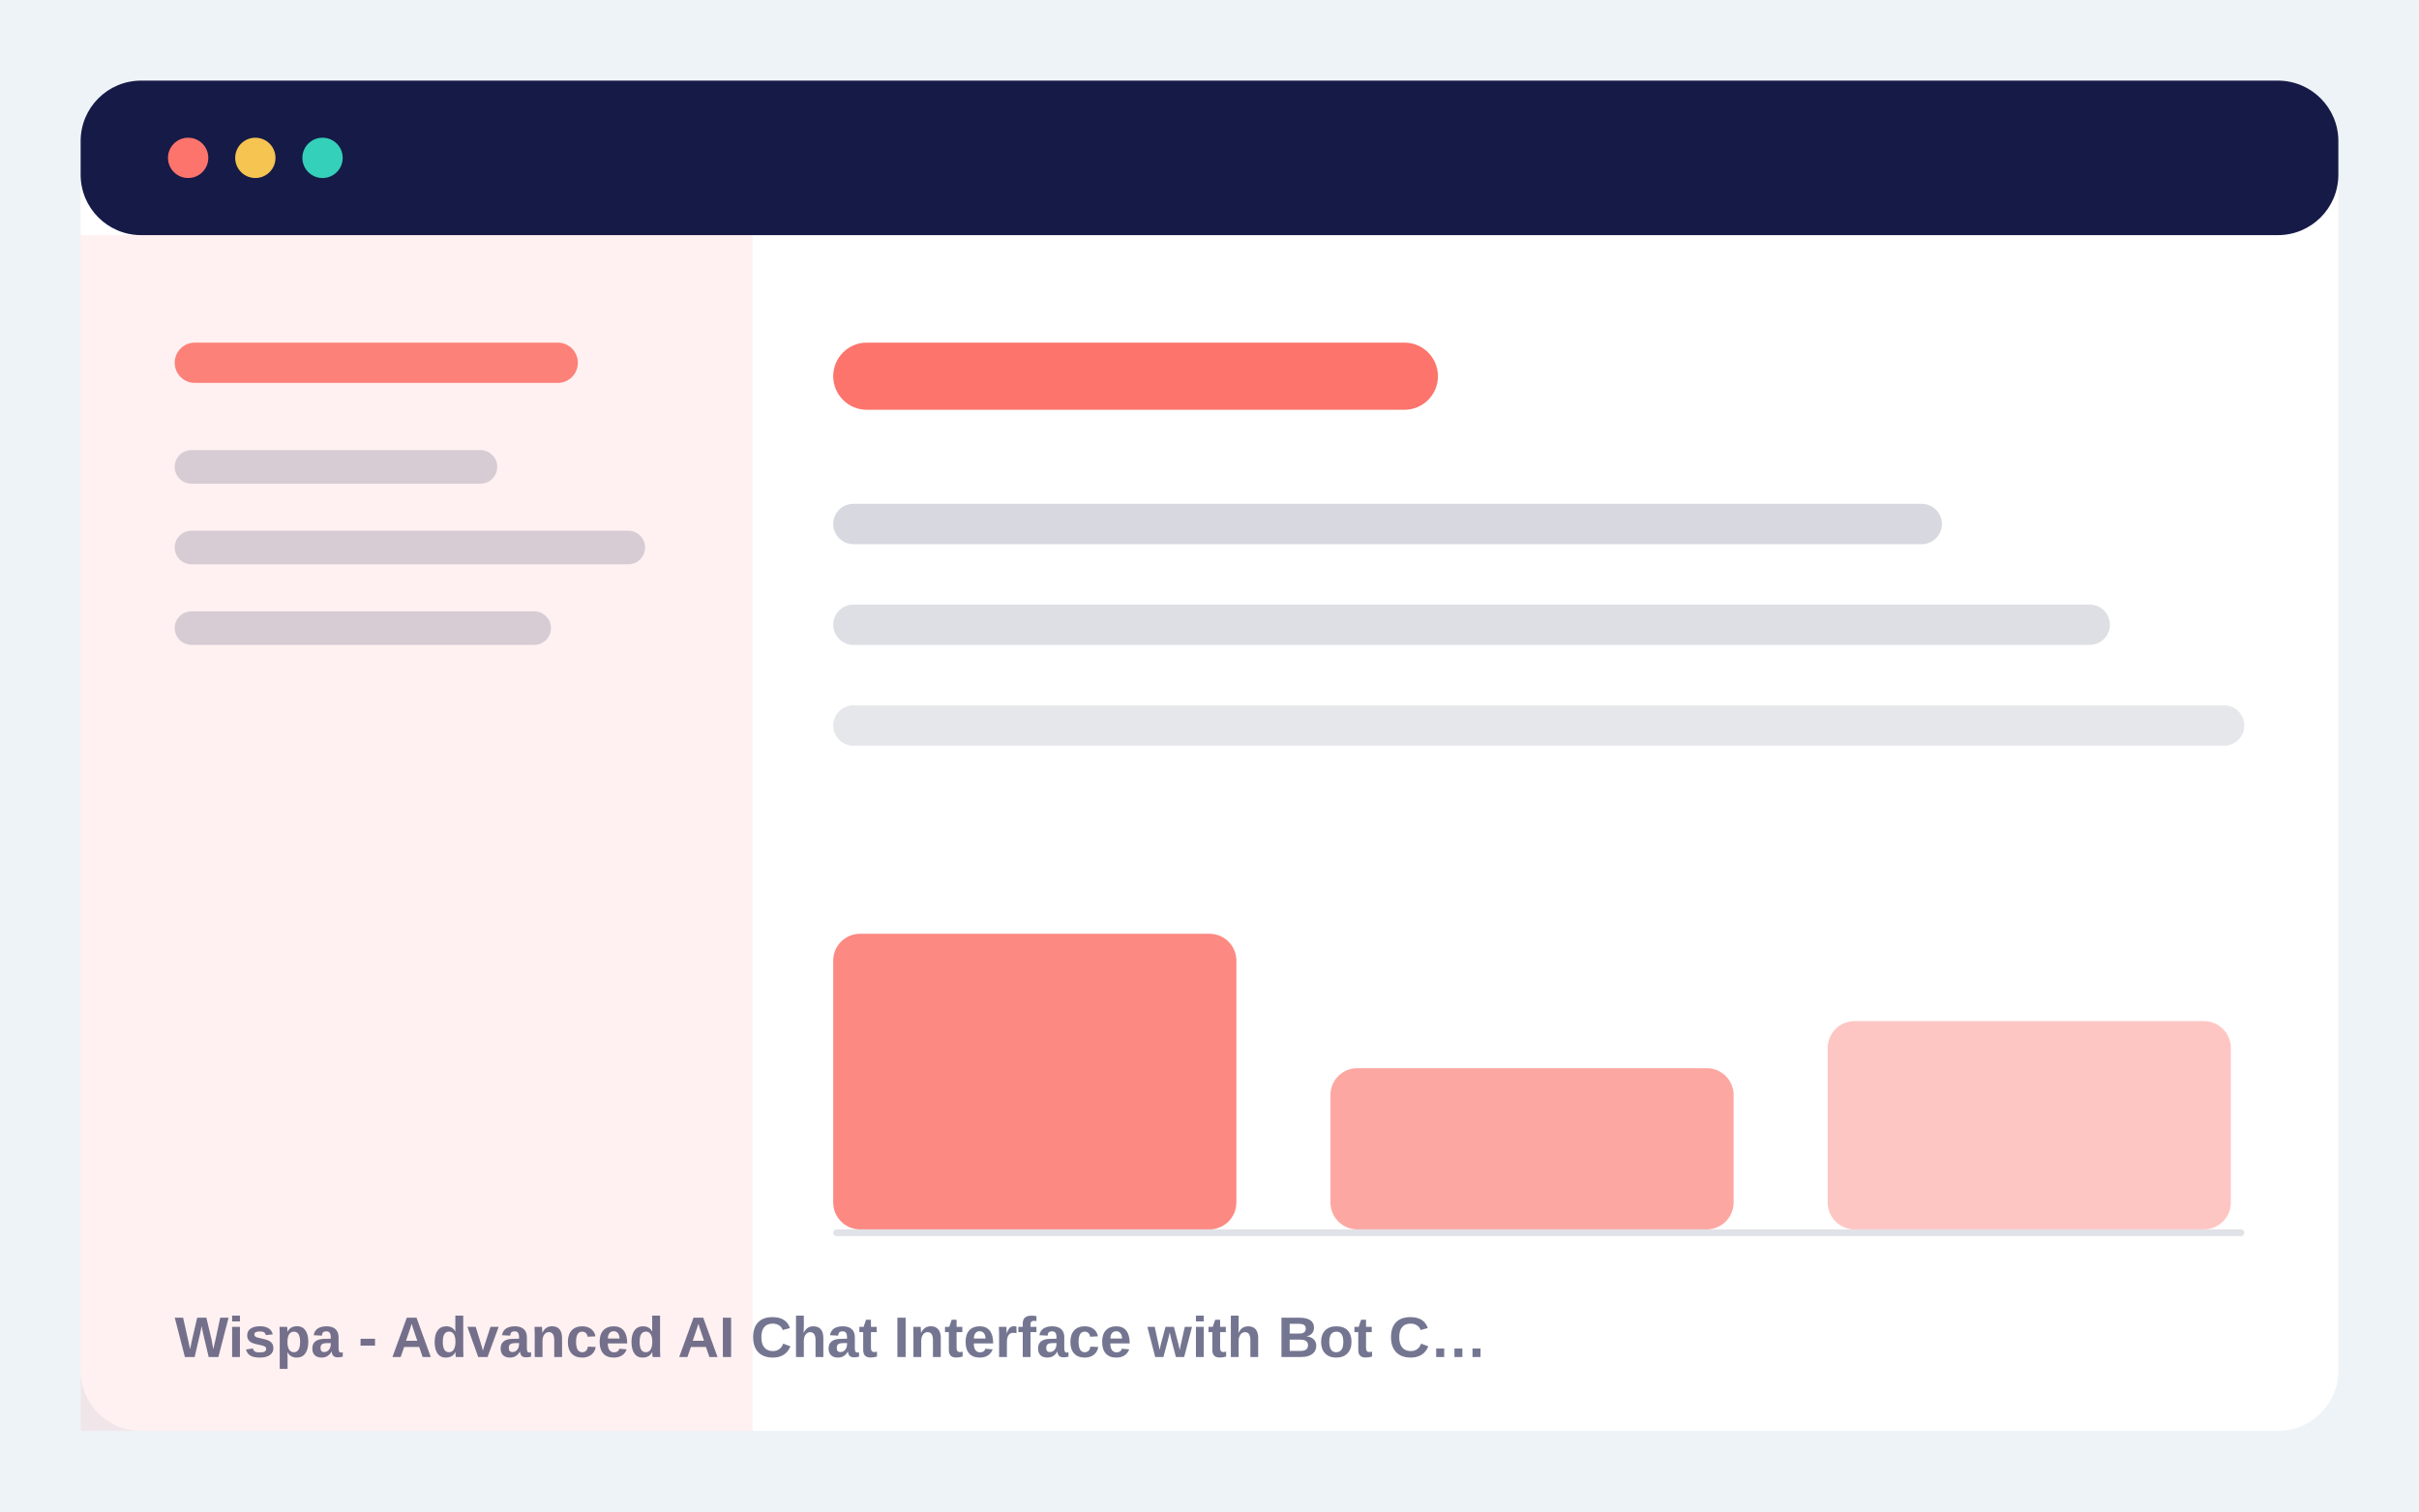
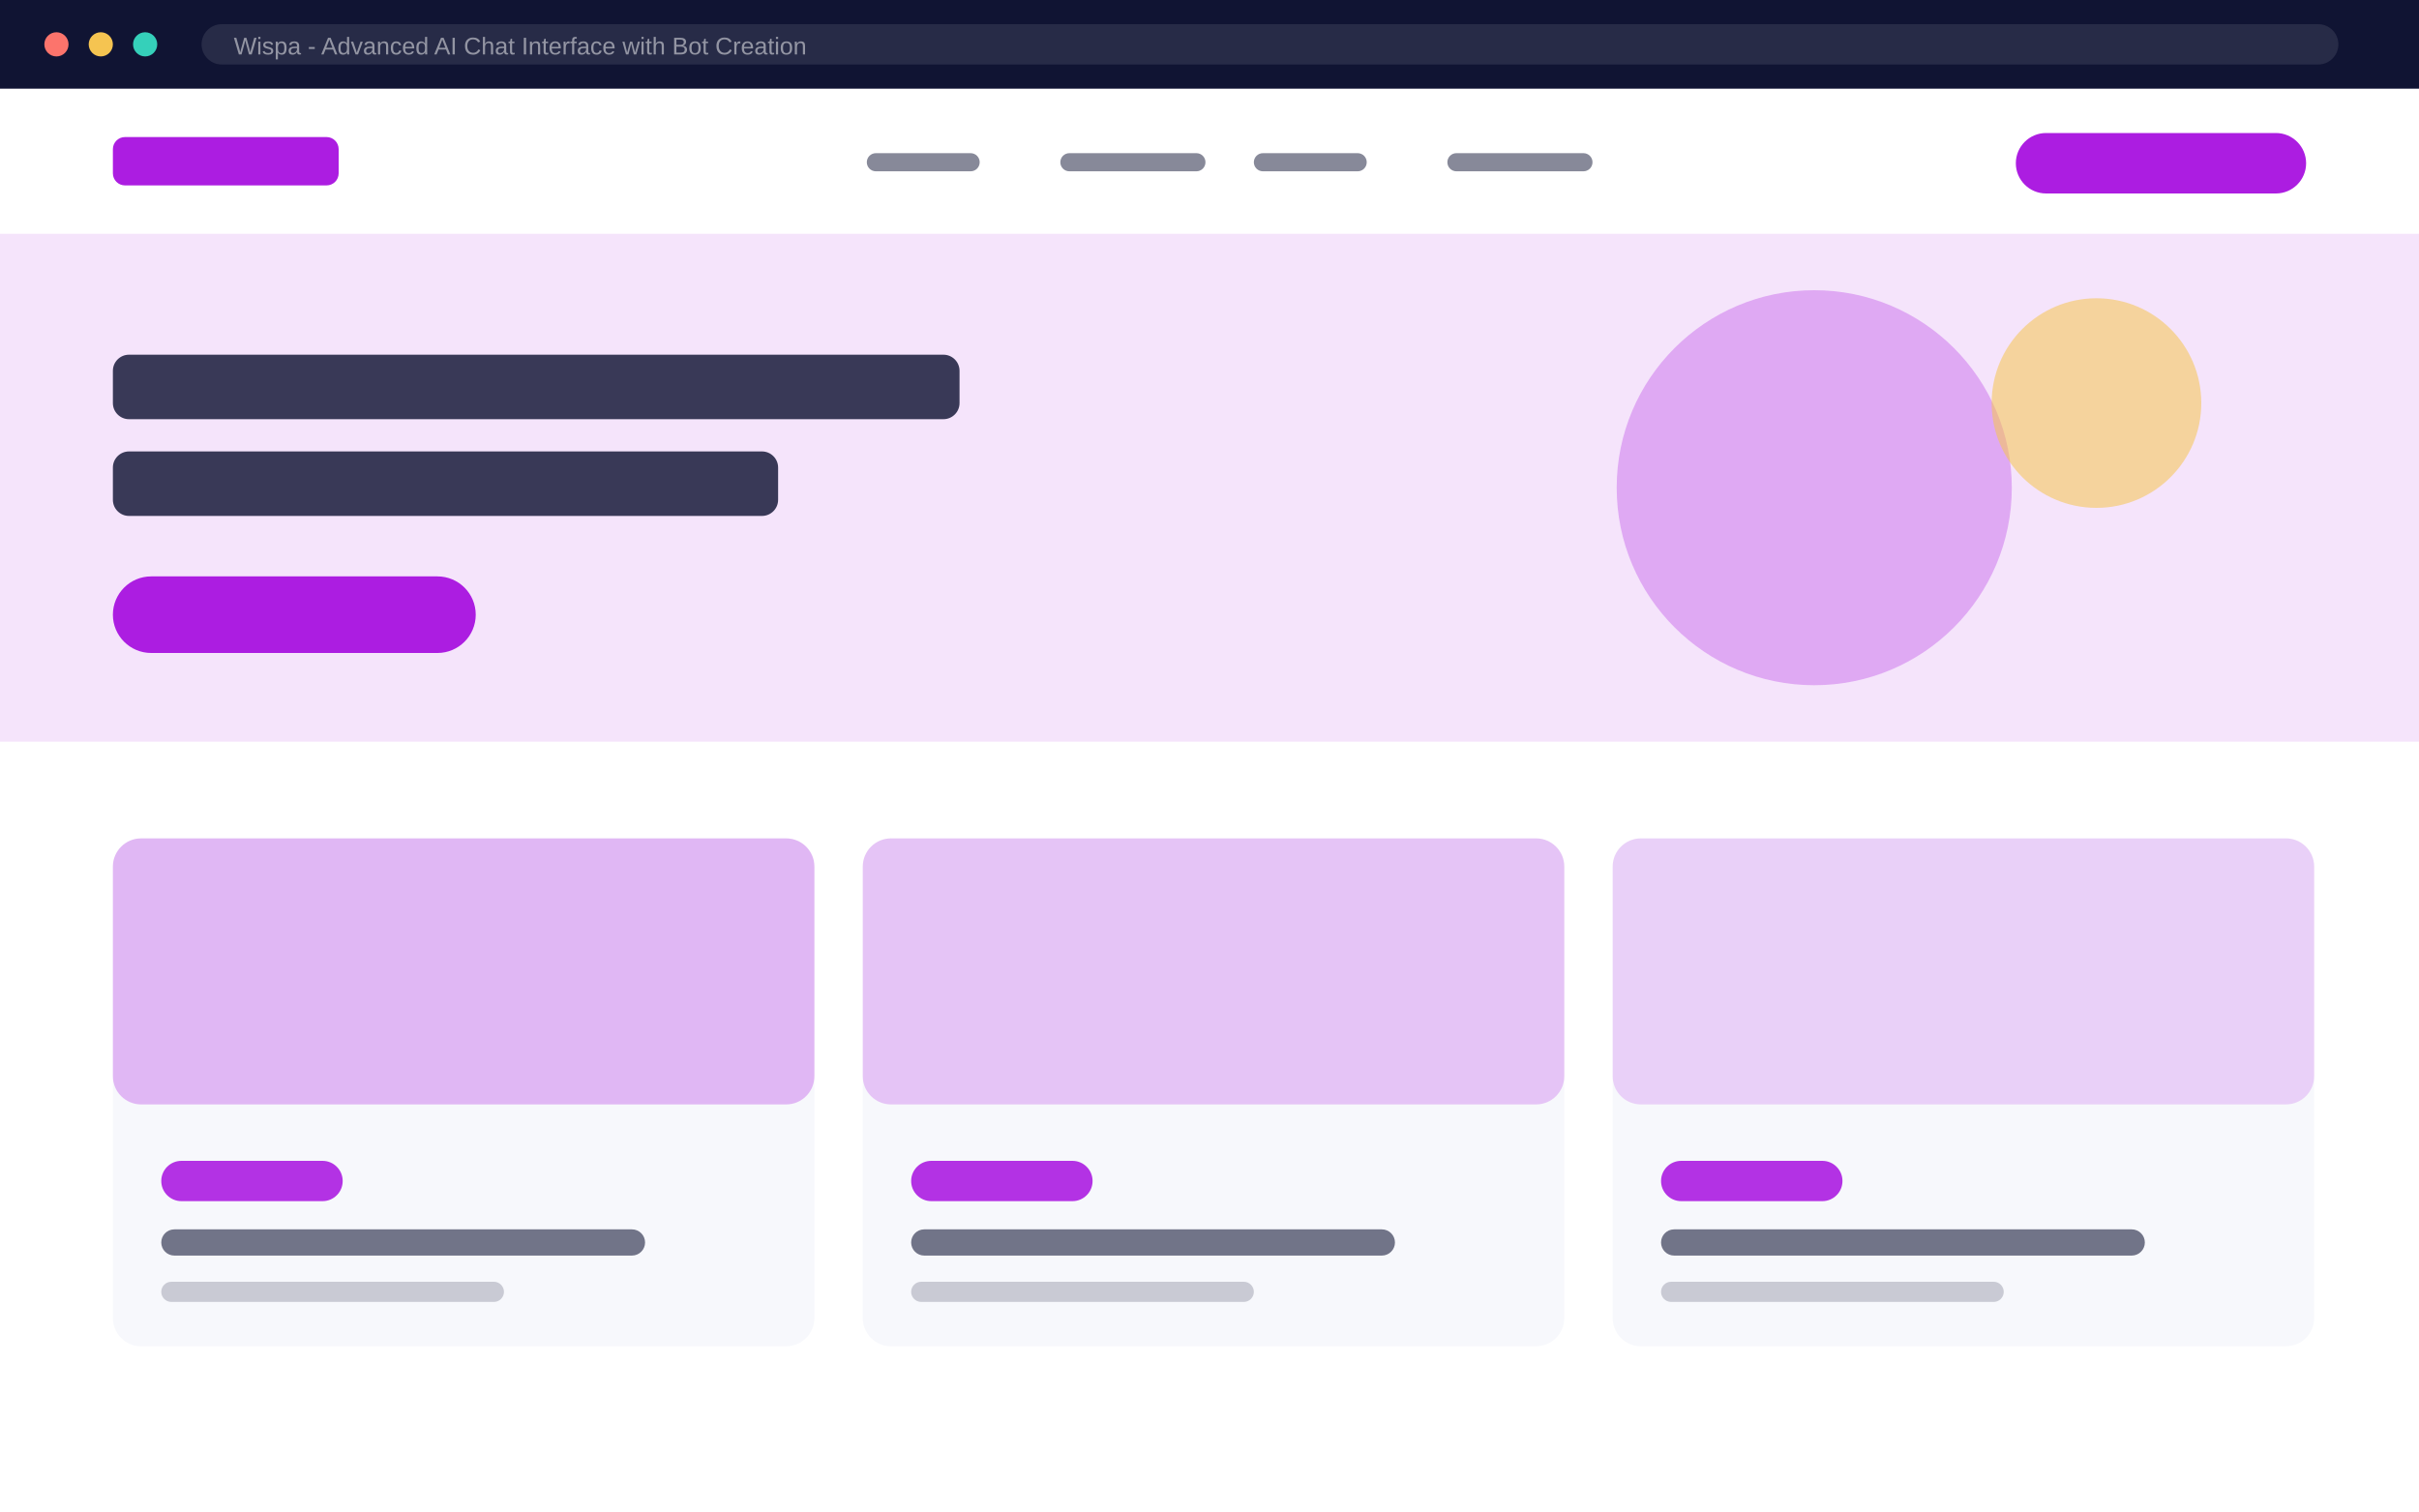
- <svg xmlns="http://www.w3.org/2000/svg" viewBox="0 0 720 450" width="720" height="450" role="img" aria-label="Wispa - Advanced AI Chat Interface with Bot C…">
-   <rect width="720" height="450" fill="#eef3f7" />
-   <rect x="24" y="24" width="672" height="402" rx="18" fill="#ffffff" />
-   <rect x="24" y="24" width="672" height="46" rx="18" fill="#020637" opacity="0.92" />
-   <circle cx="56" cy="47" r="6" fill="#fc746c" />
-   <circle cx="76" cy="47" r="6" fill="#f5c451" />
-   <circle cx="96" cy="47" r="6" fill="#35d0ba" />
-   <rect x="24" y="70" width="200" height="356" fill="#fc746c" opacity="0.1" />
-   <rect x="52" y="102" width="120" height="12" rx="6" fill="#fc746c" opacity="0.9" />
-   <rect x="52" y="134" width="96" height="10" rx="5" fill="#020637" opacity="0.16" />
-   <rect x="52" y="158" width="140" height="10" rx="5" fill="#020637" opacity="0.16" />
-   <rect x="52" y="182" width="112" height="10" rx="5" fill="#020637" opacity="0.16" />
-   <rect x="248" y="102" width="180" height="20" rx="10" fill="#fc746c" />
-   <rect x="248" y="150" width="330" height="12" rx="6" fill="#020637" opacity="0.16" />
-   <rect x="248" y="180" width="380" height="12" rx="6" fill="#020637" opacity="0.13" />
-   <rect x="248" y="210" width="420" height="12" rx="6" fill="#020637" opacity="0.1" />
-   <rect x="248" y="278" width="120" height="88" rx="8" fill="#fc746c" opacity="0.85" />
-   <rect x="396" y="318" width="120" height="48" rx="8" fill="#fc746c" opacity="0.63" />
-   <rect x="544" y="304" width="120" height="62" rx="8" fill="#fc746c" opacity="0.41" />
-   <rect x="248" y="366" width="420" height="2" rx="1" fill="#020637" opacity="0.12" />
-   <text x="52" y="404" font-family="Manrope, Arial, sans-serif" font-size="17" font-weight="700" fill="#020637" opacity="0.55">Wispa - Advanced AI Chat Interface with Bot C…</text>
+ <svg xmlns="http://www.w3.org/2000/svg" viewBox="0 0 1200 750" width="1200" height="750" role="img" aria-label="Wispa - Advanced AI Chat Interface with Bot Creation">
+   <rect width="1200" height="750" fill="#ffffff" />
+   <rect x="0" y="44" width="1200" height="750" fill="#ffffff" />
+   <rect x="0" y="44" width="1200" height="72" fill="#ffffff" />
+   <rect x="56" y="68" width="112" height="24" rx="6" fill="#ac1de1" />
+   <rect x="430" y="76" width="56" height="9" rx="4.5" fill="#101433" opacity="0.5" />
+   <rect x="526" y="76" width="72" height="9" rx="4.5" fill="#101433" opacity="0.5" />
+   <rect x="622" y="76" width="56" height="9" rx="4.5" fill="#101433" opacity="0.5" />
+   <rect x="718" y="76" width="72" height="9" rx="4.5" fill="#101433" opacity="0.5" />
+   <rect x="1000" y="66" width="144" height="30" rx="15" fill="#ac1de1" />
+   <rect x="0" y="116" width="1200" height="252" fill="#ac1de1" opacity="0.12" />
+   <rect x="56" y="176" width="420" height="32" rx="8" fill="#101433" opacity="0.82" />
+   <rect x="56" y="224" width="330" height="32" rx="8" fill="#101433" opacity="0.82" />
+   <rect x="56" y="286" width="180" height="38" rx="19" fill="#ac1de1" />
+   <circle cx="900" cy="242" r="98" fill="#ac1de1" opacity="0.3" />
+   <circle cx="1040" cy="200" r="52" fill="#f5c451" opacity="0.55" />
+   <rect x="56" y="416" width="348" height="252" rx="14" fill="#f7f8fc" />
+   <rect x="56" y="416" width="348" height="132" rx="14" fill="#ac1de1" opacity="0.3" />
+   <rect x="80" y="576" width="90" height="20" rx="10" fill="#ac1de1" opacity="0.9" />
+   <rect x="80" y="610" width="240" height="13" rx="6.5" fill="#101433" opacity="0.58" />
+   <rect x="80" y="636" width="170" height="10" rx="5" fill="#101433" opacity="0.2" />
+   <rect x="428" y="416" width="348" height="252" rx="14" fill="#f7f8fc" />
+   <rect x="428" y="416" width="348" height="132" rx="14" fill="#ac1de1" opacity="0.24" />
+   <rect x="452" y="576" width="90" height="20" rx="10" fill="#ac1de1" opacity="0.9" />
+   <rect x="452" y="610" width="240" height="13" rx="6.5" fill="#101433" opacity="0.58" />
+   <rect x="452" y="636" width="170" height="10" rx="5" fill="#101433" opacity="0.2" />
+   <rect x="800" y="416" width="348" height="252" rx="14" fill="#f7f8fc" />
+   <rect x="800" y="416" width="348" height="132" rx="14" fill="#ac1de1" opacity="0.18" />
+   <rect x="824" y="576" width="90" height="20" rx="10" fill="#ac1de1" opacity="0.9" />
+   <rect x="824" y="610" width="240" height="13" rx="6.5" fill="#101433" opacity="0.58" />
+   <rect x="824" y="636" width="170" height="10" rx="5" fill="#101433" opacity="0.2" />
+   <g>
+     <rect x="0" y="0" width="1200" height="44" fill="#101433" />
+     <circle cx="28" cy="22" r="6" fill="#fc746c" />
+     <circle cx="50" cy="22" r="6" fill="#f5c451" />
+     <circle cx="72" cy="22" r="6" fill="#35d0ba" />
+     <rect x="100" y="12" width="1060" height="20" rx="10" fill="#ffffff" opacity="0.1" />
+     <text x="116" y="27" font-family="Manrope, Arial, sans-serif" font-size="12" fill="#ffffff" opacity="0.5">Wispa - Advanced AI Chat Interface with Bot Creation</text>
+   </g>
</svg>
